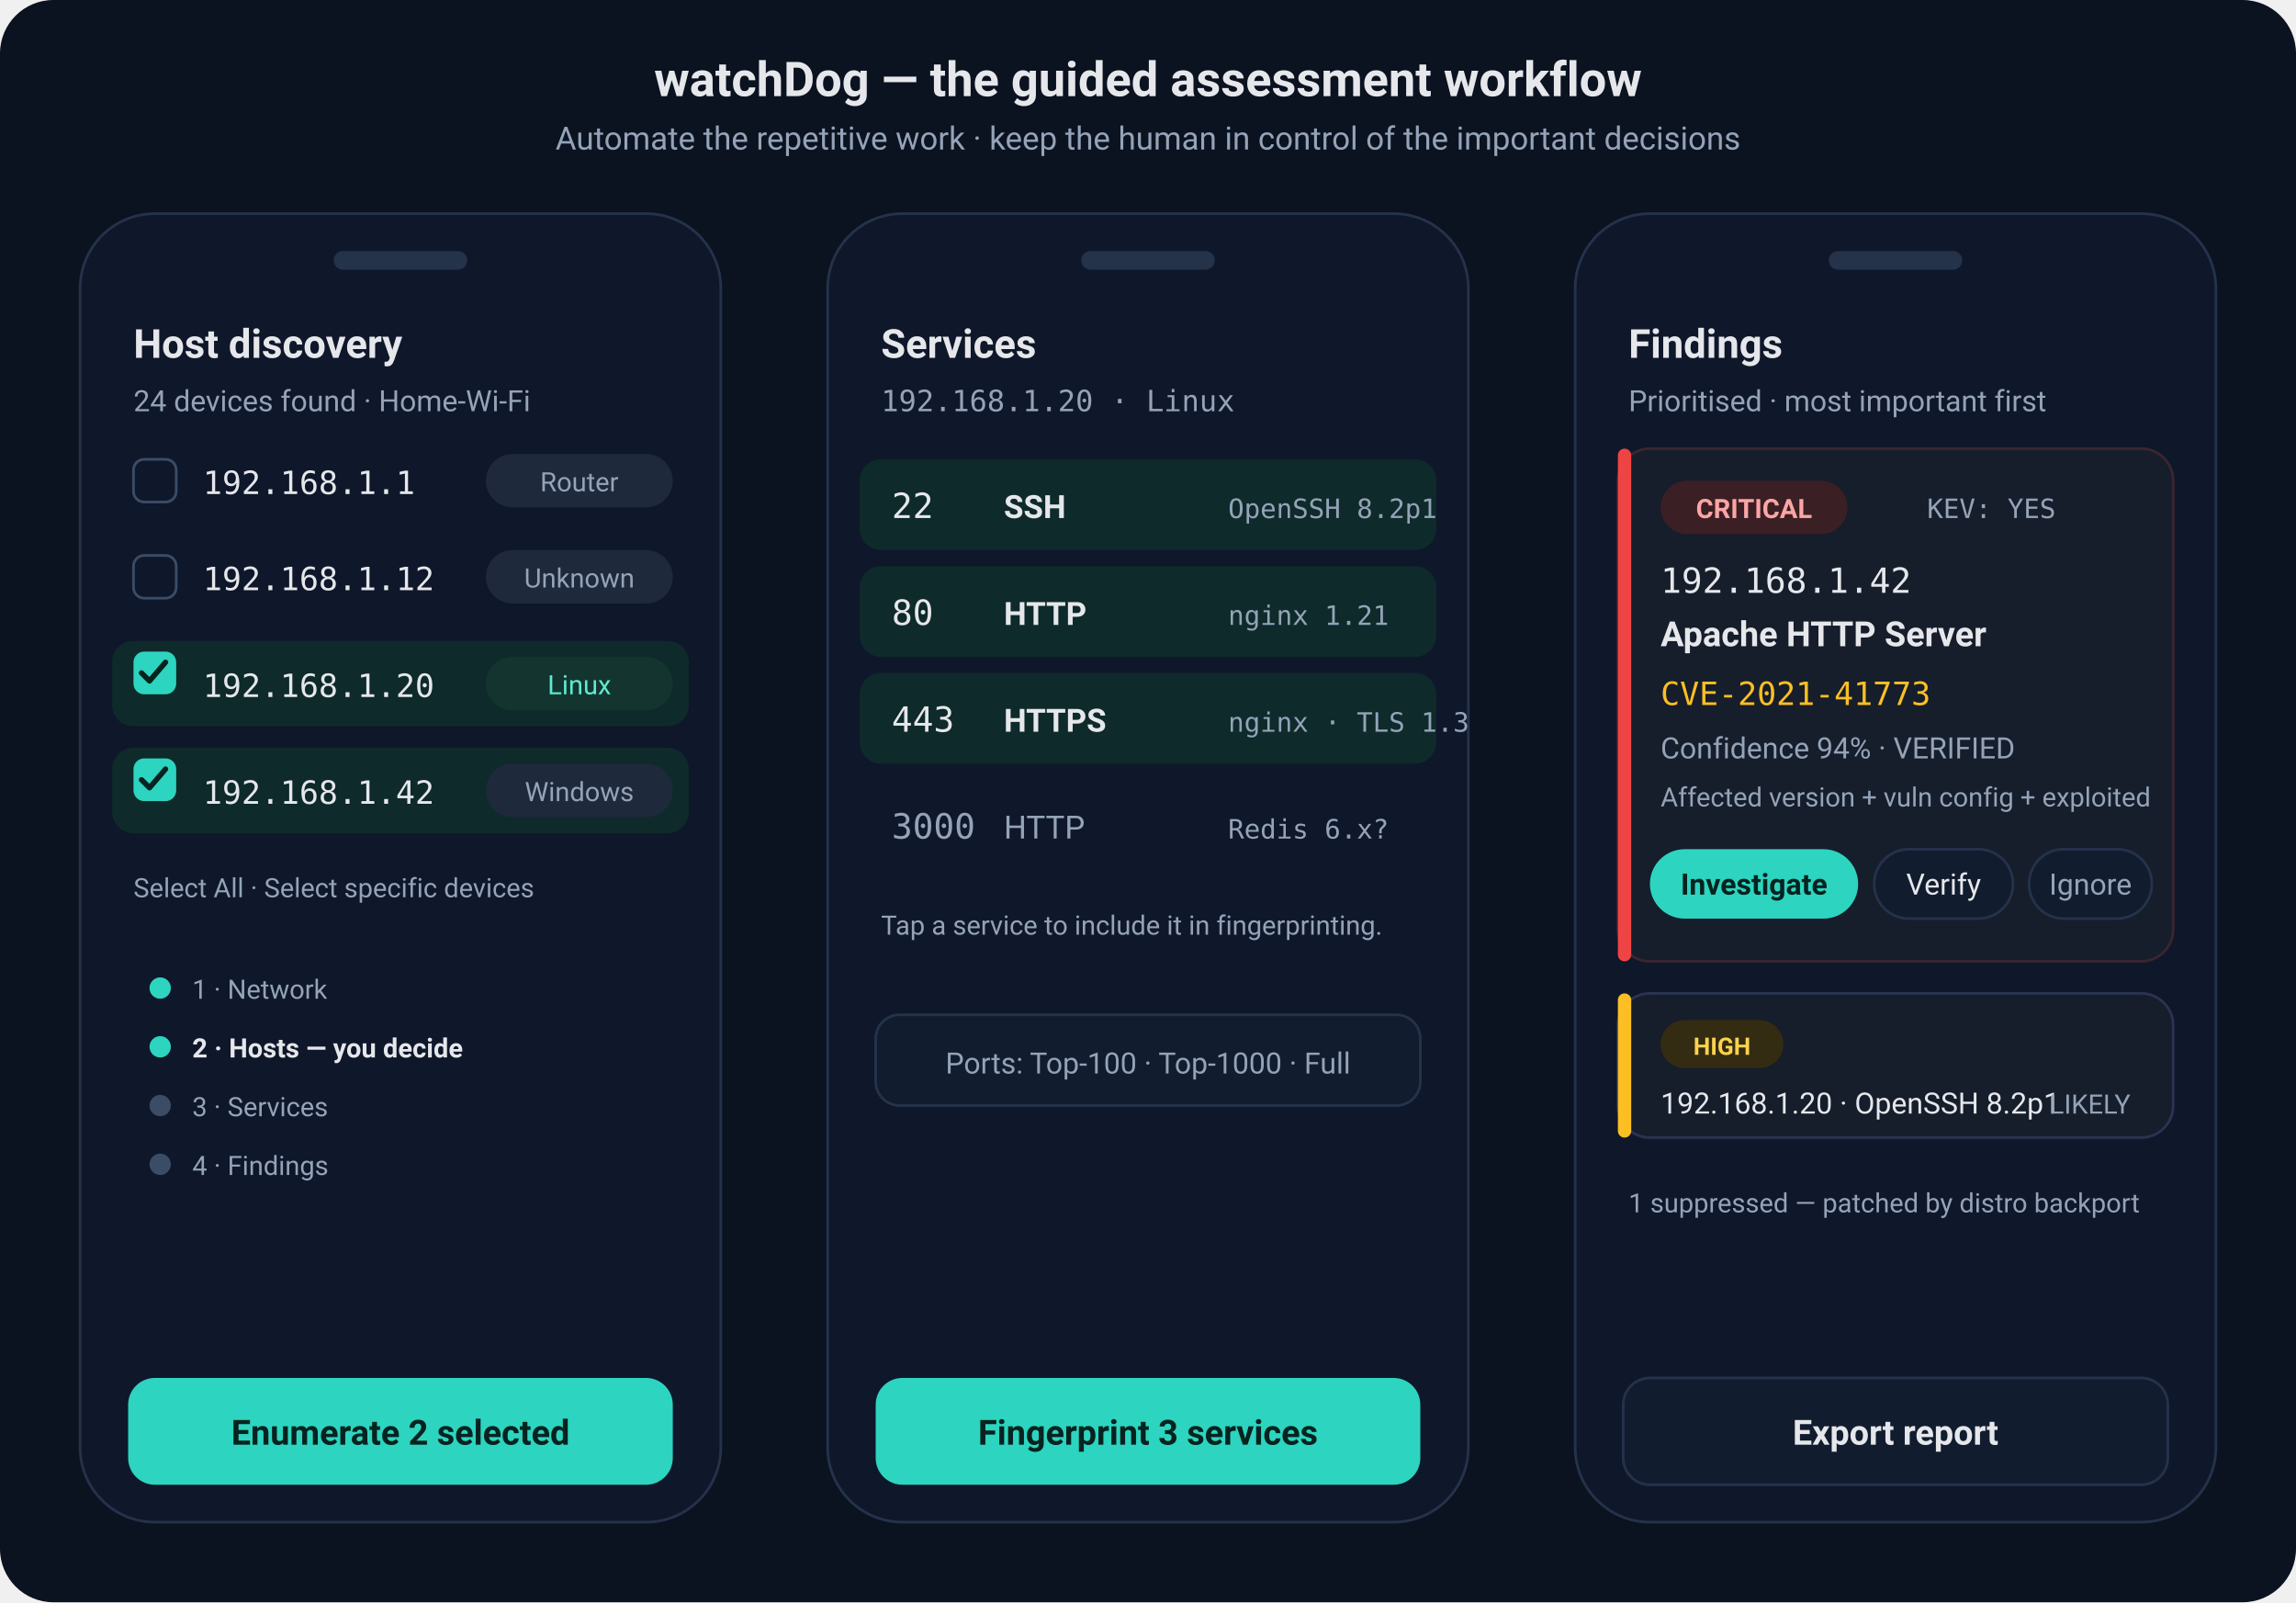
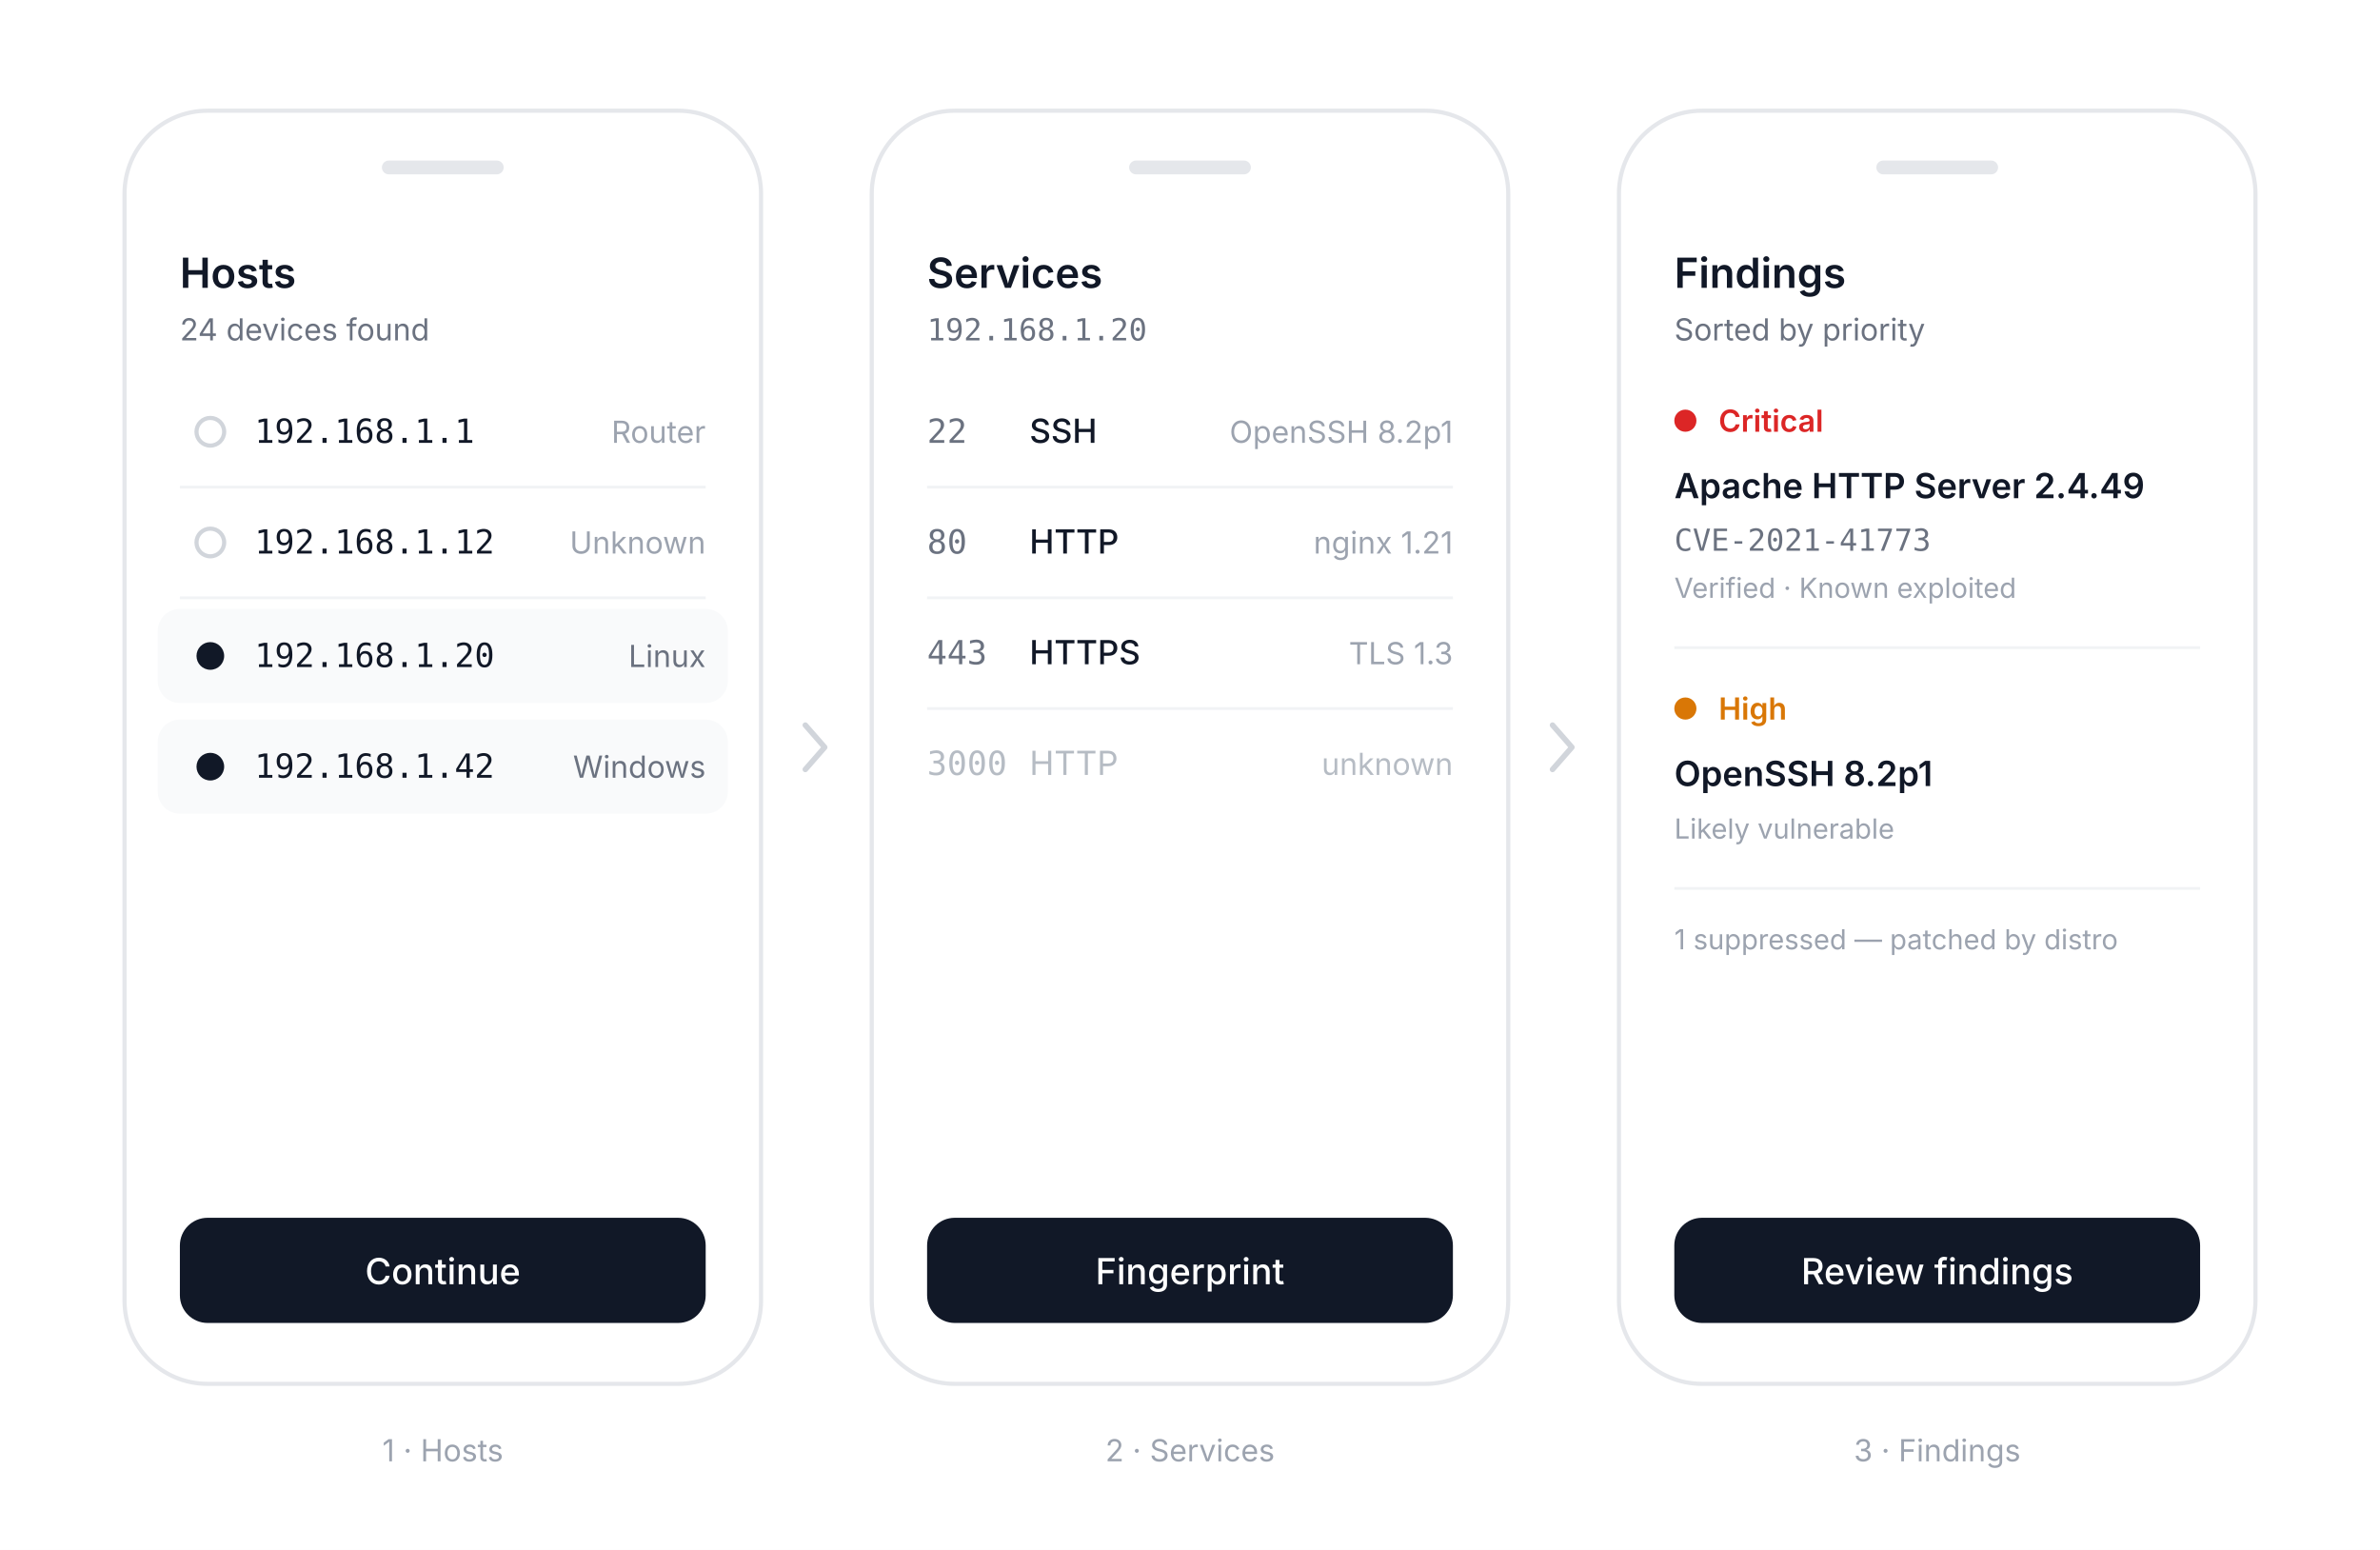
- <svg xmlns="http://www.w3.org/2000/svg" width="860" height="600" viewBox="0 0 860 600" font-family="Segoe UI, Roboto, Arial, sans-serif">
-   <rect x="0" y="0" width="860" height="600" rx="20" fill="#0b1220" />
-   <text x="430" y="36" text-anchor="middle" fill="#e5e7eb" font-size="18" font-weight="700">watchDog — the guided assessment workflow</text>
-   <text x="430" y="56" text-anchor="middle" fill="#94a3b8" font-size="12">Automate the repetitive work · keep the human in control of the important decisions</text>
-   <g transform="translate(30,80)">
-     <rect x="0" y="0" width="240" height="490" rx="28" fill="#0f172a" stroke="#24324a" />
-     <rect x="95" y="14" width="50" height="7" rx="3.5" fill="#24324a" />
-     <text x="20" y="54" fill="#e5e7eb" font-size="15" font-weight="700">Host discovery</text>
-     <text x="20" y="74" fill="#94a3b8" font-size="11">24 devices found · Home-Wi-Fi</text>
-     <rect x="20" y="92" width="16" height="16" rx="4" fill="none" stroke="#3b4c66" />
-     <text x="46" y="105" fill="#e5e7eb" font-size="12" font-family="Consolas, monospace">192.168.1.1</text>
-     <rect x="152" y="90" width="70" height="20" rx="10" fill="#1e293b" />
-     <text x="187" y="104" text-anchor="middle" fill="#94a3b8" font-size="10">Router</text>
-     <rect x="20" y="128" width="16" height="16" rx="4" fill="none" stroke="#3b4c66" />
-     <text x="46" y="141" fill="#e5e7eb" font-size="12" font-family="Consolas, monospace">192.168.1.12</text>
-     <rect x="152" y="126" width="70" height="20" rx="10" fill="#1e293b" />
-     <text x="187" y="140" text-anchor="middle" fill="#94a3b8" font-size="10">Unknown</text>
-     <rect x="12" y="160" width="216" height="32" rx="8" fill="#0e2a2a" />
-     <rect x="20" y="164" width="16" height="16" rx="4" fill="#2dd4bf" />
-     <path d="M23 172 l3 3 l6 -7" fill="none" stroke="#06231f" stroke-width="2" stroke-linecap="round" stroke-linejoin="round" />
-     <text x="46" y="181" fill="#e5e7eb" font-size="12" font-family="Consolas, monospace">192.168.1.20</text>
-     <rect x="152" y="166" width="70" height="20" rx="10" fill="#14352f" />
-     <text x="187" y="180" text-anchor="middle" fill="#5eead4" font-size="10">Linux</text>
-     <rect x="12" y="200" width="216" height="32" rx="8" fill="#0e2a2a" />
-     <rect x="20" y="204" width="16" height="16" rx="4" fill="#2dd4bf" />
-     <path d="M23 212 l3 3 l6 -7" fill="none" stroke="#06231f" stroke-width="2" stroke-linecap="round" stroke-linejoin="round" />
-     <text x="46" y="221" fill="#e5e7eb" font-size="12" font-family="Consolas, monospace">192.168.1.42</text>
-     <rect x="152" y="206" width="70" height="20" rx="10" fill="#1e293b" />
-     <text x="187" y="220" text-anchor="middle" fill="#94a3b8" font-size="10">Windows</text>
-     <text x="20" y="256" fill="#94a3b8" font-size="10">Select All  ·  Select specific devices</text>
-     <circle cx="30" cy="290" r="4" fill="#2dd4bf" />
-     <text x="42" y="294" fill="#94a3b8" font-size="10">1 · Network</text>
-     <circle cx="30" cy="312" r="4" fill="#2dd4bf" />
-     <text x="42" y="316" fill="#e5e7eb" font-size="10" font-weight="600">2 · Hosts — you decide</text>
-     <circle cx="30" cy="334" r="4" fill="#3b4c66" />
-     <text x="42" y="338" fill="#94a3b8" font-size="10">3 · Services</text>
-     <circle cx="30" cy="356" r="4" fill="#3b4c66" />
-     <text x="42" y="360" fill="#94a3b8" font-size="10">4 · Findings</text>
-     <rect x="18" y="436" width="204" height="40" rx="10" fill="#2dd4bf" />
-     <text x="120" y="461" text-anchor="middle" fill="#06231f" font-size="13" font-weight="700">Enumerate 2 selected</text>
+ <svg xmlns="http://www.w3.org/2000/svg" width="860" height="560" viewBox="0 0 860 560" font-family="Inter, 'Segoe UI', Arial, sans-serif">
+   <rect x="0" y="0" width="860" height="560" fill="#ffffff" />
+   <path d="M291 262 l7 8 l-7 8" fill="none" stroke="#D1D5DB" stroke-width="2" stroke-linecap="round" stroke-linejoin="round" />
+   <path d="M561 262 l7 8 l-7 8" fill="none" stroke="#D1D5DB" stroke-width="2" stroke-linecap="round" stroke-linejoin="round" />
+   <g>
+     <rect x="45" y="40" width="230" height="460" rx="30" fill="#ffffff" stroke="#E5E7EB" stroke-width="1.5" />
+     <rect x="138" y="58" width="44" height="5" rx="2.5" fill="#E5E7EB" />
+     <text x="65" y="104" fill="#111827" font-size="15" font-weight="600">Hosts</text>
+     <text x="65" y="123" fill="#6B7280" font-size="11">24 devices found</text>
+     <circle cx="76" cy="156" r="5" fill="#ffffff" stroke="#D1D5DB" stroke-width="1.5" />
+     <text x="92" y="160" fill="#111827" font-size="12" font-family="ui-monospace, Menlo, Consolas, monospace">192.168.1.1</text>
+     <text x="255" y="160" text-anchor="end" fill="#9CA3AF" font-size="11">Router</text>
+     <line x1="65" y1="176" x2="255" y2="176" stroke="#F1F3F5" stroke-width="1" />
+     <circle cx="76" cy="196" r="5" fill="#ffffff" stroke="#D1D5DB" stroke-width="1.5" />
+     <text x="92" y="200" fill="#111827" font-size="12" font-family="ui-monospace, Menlo, Consolas, monospace">192.168.1.12</text>
+     <text x="255" y="200" text-anchor="end" fill="#9CA3AF" font-size="11">Unknown</text>
+     <line x1="65" y1="216" x2="255" y2="216" stroke="#F1F3F5" stroke-width="1" />
+     <rect x="57" y="220" width="206" height="34" rx="8" fill="#F9FAFB" />
+     <circle cx="76" cy="237" r="5" fill="#111827" />
+     <text x="92" y="241" fill="#111827" font-size="12" font-family="ui-monospace, Menlo, Consolas, monospace">192.168.1.20</text>
+     <text x="255" y="241" text-anchor="end" fill="#6B7280" font-size="11">Linux</text>
+     <rect x="57" y="260" width="206" height="34" rx="8" fill="#F9FAFB" />
+     <circle cx="76" cy="277" r="5" fill="#111827" />
+     <text x="92" y="281" fill="#111827" font-size="12" font-family="ui-monospace, Menlo, Consolas, monospace">192.168.1.42</text>
+     <text x="255" y="281" text-anchor="end" fill="#6B7280" font-size="11">Windows</text>
+     <rect x="65" y="440" width="190" height="38" rx="10" fill="#111827" />
+     <text x="160" y="464" text-anchor="middle" fill="#ffffff" font-size="13" font-weight="500">Continue</text>
  </g>
-   <g transform="translate(310,80)">
-     <rect x="0" y="0" width="240" height="490" rx="28" fill="#0f172a" stroke="#24324a" />
-     <rect x="95" y="14" width="50" height="7" rx="3.5" fill="#24324a" />
-     <text x="20" y="54" fill="#e5e7eb" font-size="15" font-weight="700">Services</text>
-     <text x="20" y="74" fill="#94a3b8" font-size="11" font-family="Consolas, monospace">192.168.1.20 · Linux</text>
-     <rect x="12" y="92" width="216" height="34" rx="8" fill="#0e2a2a" />
-     <text x="24" y="114" fill="#e5e7eb" font-size="13" font-family="Consolas, monospace">22</text>
-     <text x="66" y="114" fill="#e5e7eb" font-size="12" font-weight="600">SSH</text>
-     <text x="150" y="114" fill="#94a3b8" font-size="10" font-family="Consolas, monospace">OpenSSH 8.2p1</text>
-     <rect x="12" y="132" width="216" height="34" rx="8" fill="#0e2a2a" />
-     <text x="24" y="154" fill="#e5e7eb" font-size="13" font-family="Consolas, monospace">80</text>
-     <text x="66" y="154" fill="#e5e7eb" font-size="12" font-weight="600">HTTP</text>
-     <text x="150" y="154" fill="#94a3b8" font-size="10" font-family="Consolas, monospace">nginx 1.21</text>
-     <rect x="12" y="172" width="216" height="34" rx="8" fill="#0e2a2a" />
-     <text x="24" y="194" fill="#e5e7eb" font-size="13" font-family="Consolas, monospace">443</text>
-     <text x="66" y="194" fill="#e5e7eb" font-size="12" font-weight="600">HTTPS</text>
-     <text x="150" y="194" fill="#94a3b8" font-size="10" font-family="Consolas, monospace">nginx · TLS 1.3</text>
-     <text x="24" y="234" fill="#94a3b8" font-size="13" font-family="Consolas, monospace">3000</text>
-     <text x="66" y="234" fill="#94a3b8" font-size="12">HTTP</text>
-     <text x="150" y="234" fill="#94a3b8" font-size="10" font-family="Consolas, monospace">Redis 6.x?</text>
-     <text x="20" y="270" fill="#94a3b8" font-size="10">Tap a service to include it in fingerprinting.</text>
-     <rect x="18" y="300" width="204" height="34" rx="9" fill="#111c2e" stroke="#24324a" />
-     <text x="120" y="322" text-anchor="middle" fill="#94a3b8" font-size="11">Ports:  Top-100  ·  Top-1000  ·  Full</text>
-     <rect x="18" y="436" width="204" height="40" rx="10" fill="#2dd4bf" />
-     <text x="120" y="461" text-anchor="middle" fill="#06231f" font-size="13" font-weight="700">Fingerprint 3 services</text>
+   <g>
+     <rect x="315" y="40" width="230" height="460" rx="30" fill="#ffffff" stroke="#E5E7EB" stroke-width="1.5" />
+     <rect x="408" y="58" width="44" height="5" rx="2.5" fill="#E5E7EB" />
+     <text x="335" y="104" fill="#111827" font-size="15" font-weight="600">Services</text>
+     <text x="335" y="123" fill="#6B7280" font-size="11" font-family="ui-monospace, Menlo, Consolas, monospace">192.168.1.20</text>
+     <text x="335" y="160" fill="#6B7280" font-size="12" font-family="ui-monospace, Menlo, Consolas, monospace">22</text>
+     <text x="372" y="160" fill="#111827" font-size="12" font-weight="500">SSH</text>
+     <text x="525" y="160" text-anchor="end" fill="#9CA3AF" font-size="11">OpenSSH 8.2p1</text>
+     <line x1="335" y1="176" x2="525" y2="176" stroke="#F1F3F5" stroke-width="1" />
+     <text x="335" y="200" fill="#6B7280" font-size="12" font-family="ui-monospace, Menlo, Consolas, monospace">80</text>
+     <text x="372" y="200" fill="#111827" font-size="12" font-weight="500">HTTP</text>
+     <text x="525" y="200" text-anchor="end" fill="#9CA3AF" font-size="11">nginx 1.21</text>
+     <line x1="335" y1="216" x2="525" y2="216" stroke="#F1F3F5" stroke-width="1" />
+     <text x="335" y="240" fill="#6B7280" font-size="12" font-family="ui-monospace, Menlo, Consolas, monospace">443</text>
+     <text x="372" y="240" fill="#111827" font-size="12" font-weight="500">HTTPS</text>
+     <text x="525" y="240" text-anchor="end" fill="#9CA3AF" font-size="11">TLS 1.3</text>
+     <line x1="335" y1="256" x2="525" y2="256" stroke="#F1F3F5" stroke-width="1" />
+     <text x="335" y="280" fill="#B6BCC4" font-size="12" font-family="ui-monospace, Menlo, Consolas, monospace">3000</text>
+     <text x="372" y="280" fill="#B6BCC4" font-size="12">HTTP</text>
+     <text x="525" y="280" text-anchor="end" fill="#B6BCC4" font-size="11">unknown</text>
+     <rect x="335" y="440" width="190" height="38" rx="10" fill="#111827" />
+     <text x="430" y="464" text-anchor="middle" fill="#ffffff" font-size="13" font-weight="500">Fingerprint</text>
  </g>
-   <g transform="translate(590,80)">
-     <rect x="0" y="0" width="240" height="490" rx="28" fill="#0f172a" stroke="#24324a" />
-     <rect x="95" y="14" width="50" height="7" rx="3.5" fill="#24324a" />
-     <text x="20" y="54" fill="#e5e7eb" font-size="15" font-weight="700">Findings</text>
-     <text x="20" y="74" fill="#94a3b8" font-size="11">Prioritised · most important first</text>
-     <rect x="16" y="88" width="208" height="192" rx="12" fill="#161d2b" stroke="#3a2530" />
-     <rect x="16" y="88" width="5" height="192" rx="2.5" fill="#ef4444" />
-     <rect x="32" y="100" width="70" height="20" rx="10" fill="#3a1f24" />
-     <text x="67" y="114" text-anchor="middle" fill="#fca5a5" font-size="10" font-weight="700">CRITICAL</text>
-     <text x="180" y="114" text-anchor="end" fill="#94a3b8" font-size="10" font-family="Consolas, monospace">KEV: YES</text>
-     <text x="32" y="142" fill="#e5e7eb" font-size="13" font-family="Consolas, monospace">192.168.1.42</text>
-     <text x="32" y="162" fill="#e5e7eb" font-size="13" font-weight="600">Apache HTTP Server</text>
-     <text x="32" y="184" fill="#fbbf24" font-size="12" font-family="Consolas, monospace">CVE-2021-41773</text>
-     <text x="32" y="204" fill="#94a3b8" font-size="11">Confidence 94%  ·  VERIFIED</text>
-     <text x="32" y="222" fill="#94a3b8" font-size="10">Affected version + vuln config + exploited</text>
-     <rect x="28" y="238" width="78" height="26" rx="13" fill="#2dd4bf" />
-     <text x="67" y="255" text-anchor="middle" fill="#06231f" font-size="11" font-weight="700">Investigate</text>
-     <rect x="112" y="238" width="52" height="26" rx="13" fill="#111c2e" stroke="#24324a" />
-     <text x="138" y="255" text-anchor="middle" fill="#e5e7eb" font-size="11">Verify</text>
-     <rect x="170" y="238" width="46" height="26" rx="13" fill="#111c2e" stroke="#24324a" />
-     <text x="193" y="255" text-anchor="middle" fill="#94a3b8" font-size="11">Ignore</text>
-     <rect x="16" y="292" width="208" height="54" rx="12" fill="#161d2b" stroke="#2a3350" />
-     <rect x="16" y="292" width="5" height="54" rx="2.5" fill="#fbbf24" />
-     <rect x="32" y="302" width="46" height="18" rx="9" fill="#332b12" />
-     <text x="55" y="315" text-anchor="middle" fill="#fcd34d" font-size="9" font-weight="700">HIGH</text>
-     <text x="32" y="337" fill="#e5e7eb" font-size="11">192.168.1.20 · OpenSSH 8.2p1</text>
-     <text x="208" y="337" text-anchor="end" fill="#94a3b8" font-size="10">LIKELY</text>
-     <text x="20" y="374" fill="#94a3b8" font-size="10">1 suppressed — patched by distro backport</text>
-     <rect x="18" y="436" width="204" height="40" rx="10" fill="#111c2e" stroke="#24324a" />
-     <text x="120" y="461" text-anchor="middle" fill="#e5e7eb" font-size="13" font-weight="600">Export report</text>
+   <g>
+     <rect x="585" y="40" width="230" height="460" rx="30" fill="#ffffff" stroke="#E5E7EB" stroke-width="1.5" />
+     <rect x="678" y="58" width="44" height="5" rx="2.5" fill="#E5E7EB" />
+     <text x="605" y="104" fill="#111827" font-size="15" font-weight="600">Findings</text>
+     <text x="605" y="123" fill="#6B7280" font-size="11">Sorted by priority</text>
+     <circle cx="609" cy="152" r="4" fill="#DC2626" />
+     <text x="621" y="156" fill="#DC2626" font-size="11" font-weight="600">Critical</text>
+     <text x="605" y="180" fill="#111827" font-size="12.5" font-weight="600">Apache HTTP Server 2.4.49</text>
+     <text x="605" y="199" fill="#6B7280" font-size="11" font-family="ui-monospace, Menlo, Consolas, monospace">CVE-2021-41773</text>
+     <text x="605" y="216" fill="#9CA3AF" font-size="10">Verified · Known exploited</text>
+     <line x1="605" y1="234" x2="795" y2="234" stroke="#F1F3F5" stroke-width="1" />
+     <circle cx="609" cy="256" r="4" fill="#D97706" />
+     <text x="621" y="260" fill="#D97706" font-size="11" font-weight="600">High</text>
+     <text x="605" y="284" fill="#111827" font-size="12.5" font-weight="600">OpenSSH 8.2p1</text>
+     <text x="605" y="303" fill="#9CA3AF" font-size="10">Likely vulnerable</text>
+     <line x1="605" y1="321" x2="795" y2="321" stroke="#F1F3F5" stroke-width="1" />
+     <text x="605" y="343" fill="#9CA3AF" font-size="10">1 suppressed — patched by distro</text>
+     <rect x="605" y="440" width="190" height="38" rx="10" fill="#111827" />
+     <text x="700" y="464" text-anchor="middle" fill="#ffffff" font-size="13" font-weight="500">Review findings</text>
  </g>
+   <text x="160" y="528" text-anchor="middle" fill="#9CA3AF" font-size="11">1 · Hosts</text>
+   <text x="430" y="528" text-anchor="middle" fill="#9CA3AF" font-size="11">2 · Services</text>
+   <text x="700" y="528" text-anchor="middle" fill="#9CA3AF" font-size="11">3 · Findings</text>
</svg>
